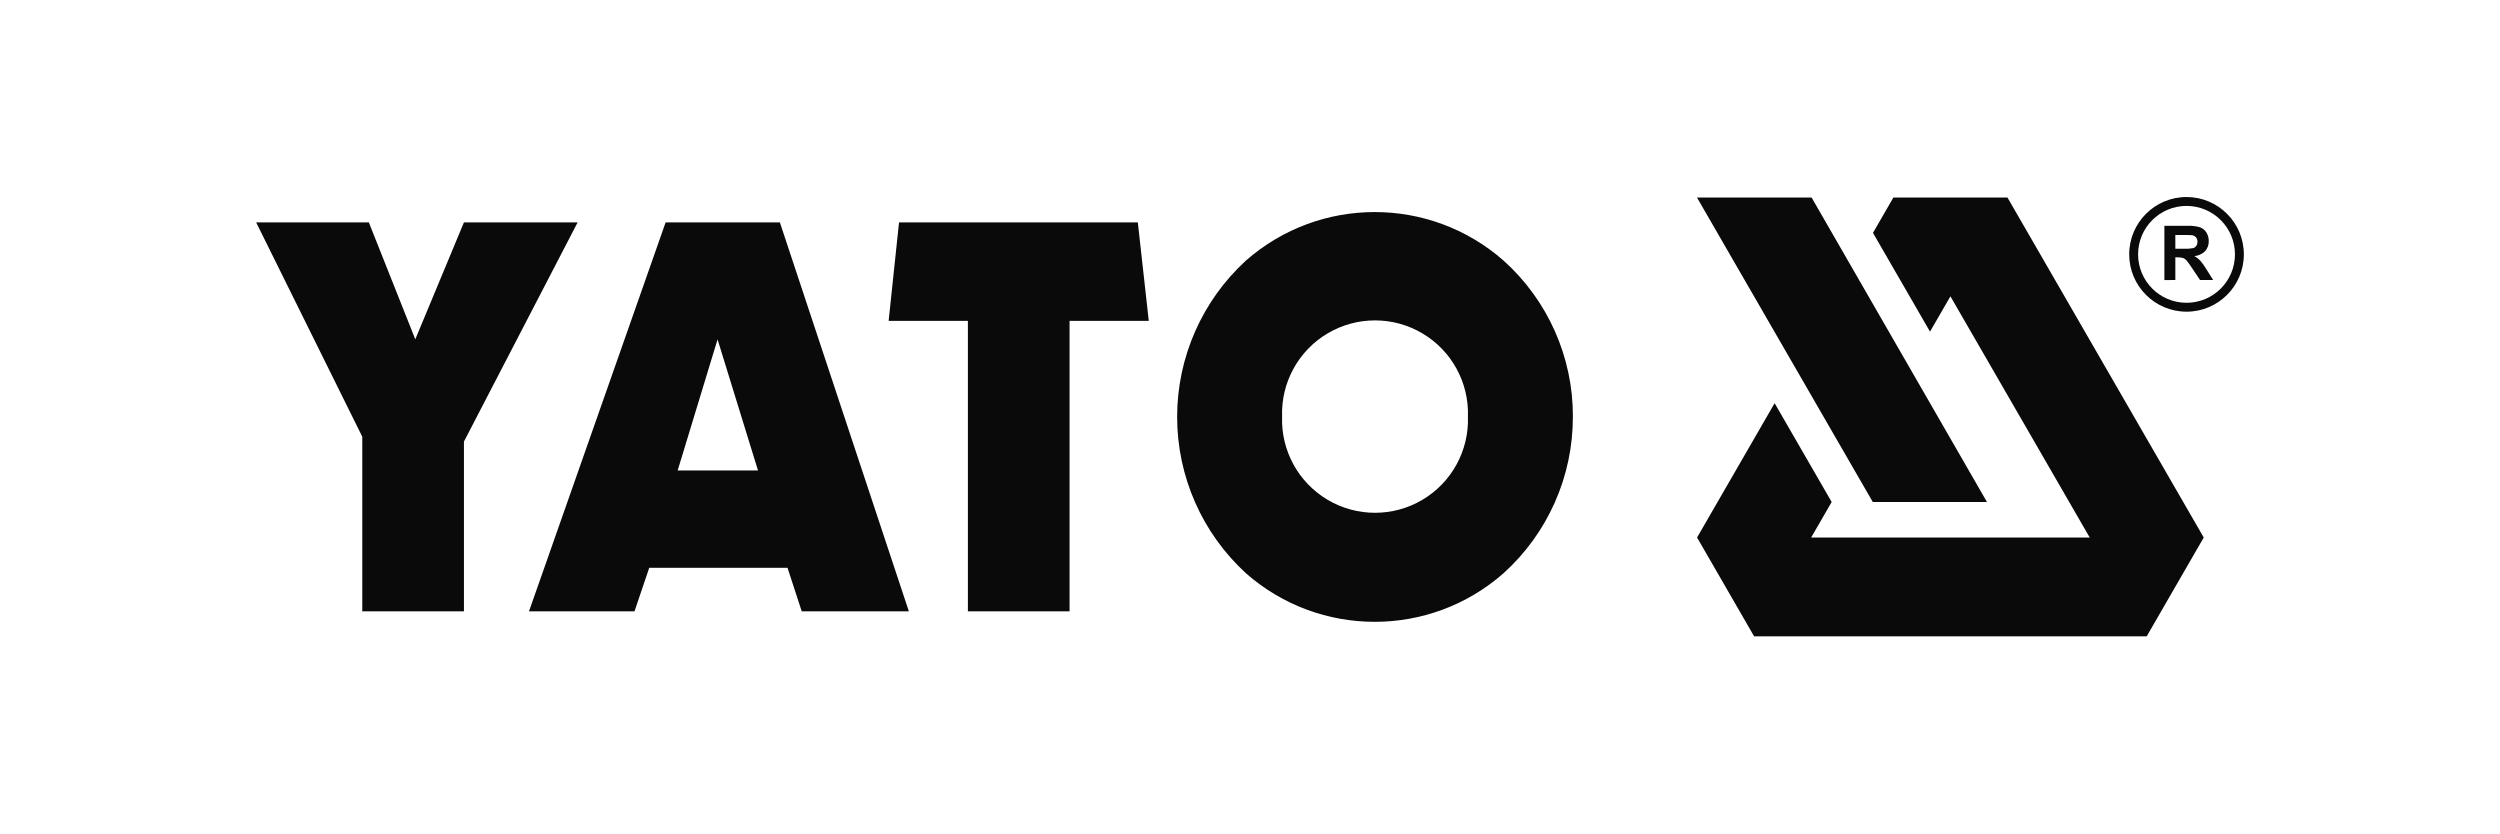
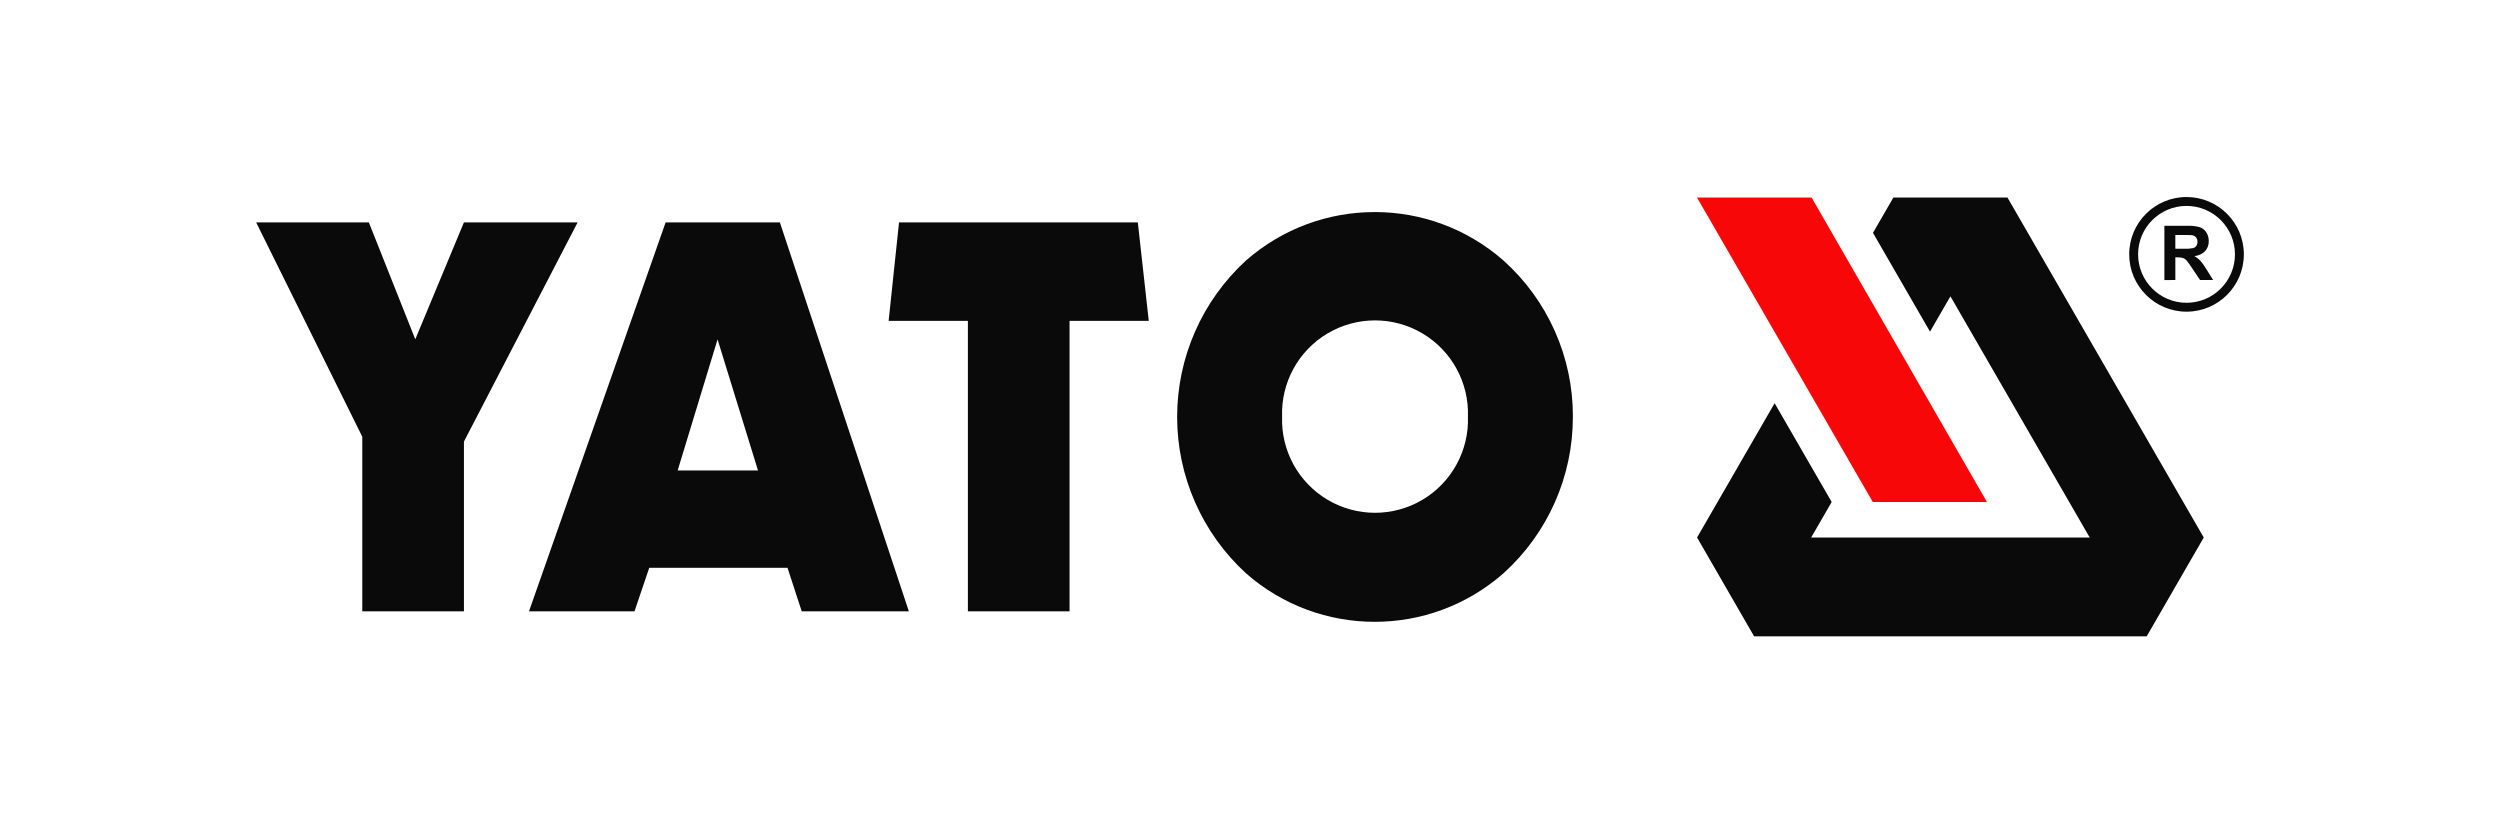
<svg xmlns="http://www.w3.org/2000/svg" width="402" height="134" viewBox="0 0 402 134">
  <defs>
    <clipPath id="clip-path">
      <rect id="Rectangle_1" width="402" height="134" transform="translate(390 202)" fill="#e3000f" stroke="#707070" stroke-width="1" />
    </clipPath>
  </defs>
  <g id="Mask_Group_1" transform="translate(-390 -202)" clip-path="url(#clip-path)">
    <g id="Group_20087" transform="translate(431.189 233.682)">
      <path id="Path_11998" d="M313.153,52.235l-12.47,21.6,9.17,15.886h63.132l9.172-15.886-31.564-54.67H332.251l-3.282,5.682,9.17,15.886,3.282-5.682,22.4,38.786H319.027l3.3-5.712Z" transform="translate(-68.983 -19.085)" fill="#0a0a0a" fill-rule="evenodd" />
-       <path id="Path_11999" d="M328.934,68.12,300.666,19.164h18.428l28.2,48.958Z" transform="translate(-68.98 -19.084)" fill="#0a0a0a" fill-rule="evenodd" />
+       <path id="Path_11999" d="M328.934,68.12,300.666,19.164h18.428l28.2,48.958Z" transform="translate(-68.98 -19.084)" fill="#f80708" fill-rule="evenodd" />
      <path id="Path_12000" d="M76.628,23.607H58.346l-7.822,18.8-7.47-18.8H24.934L42,58.073v28.08H58.346v-27.3ZM129.89,86.153,109.148,23.607H90.778L68.806,86.153H85.77l2.372-7h22.236l2.286,7ZM105.632,63.5H92.712l6.416-21.082Zm62.834-24.056-1.758-15.834h-38.4l-1.67,15.834h12.744V86.153H155.73V39.441Zm68.2,15.4A33.6,33.6,0,0,0,225.5,29.735a31.4,31.4,0,0,0-41.4,0,34.1,34.1,0,0,0,0,50.3,31.364,31.364,0,0,0,41.4,0,33.8,33.8,0,0,0,11.162-25.2m-16.874,0a14.95,14.95,0,1,1-29.882,0,14.95,14.95,0,1,1,29.882,0" transform="translate(-24.934 -19.529)" fill="#0a0a0a" fill-rule="evenodd" />
      <path id="Path_12001" d="M389.029,32.422V23.7h3.708a6.334,6.334,0,0,1,2.03.236,2,2,0,0,1,1.016.834,2.519,2.519,0,0,1,.38,1.374,2.336,2.336,0,0,1-.576,1.622,2.768,2.768,0,0,1-1.726.8,4.124,4.124,0,0,1,.944.734,10.047,10.047,0,0,1,1,1.416l1.066,1.7h-2.106l-1.274-1.9a12.7,12.7,0,0,0-.926-1.28,1.4,1.4,0,0,0-.53-.364,2.948,2.948,0,0,0-.888-.1h-.356v3.642Zm1.762-5.034h1.3a6.844,6.844,0,0,0,1.586-.106.956.956,0,0,0,.492-.37,1.143,1.143,0,0,0,.178-.654,1.044,1.044,0,0,0-.236-.71,1.08,1.08,0,0,0-.664-.342c-.142-.018-.57-.03-1.284-.03h-1.374Zm1.8-8.318a9.218,9.218,0,1,1-9.22,9.219,9.218,9.218,0,0,1,9.22-9.219m0,1.43a7.788,7.788,0,1,1-7.79,7.789,7.788,7.788,0,0,1,7.79-7.789" transform="translate(-82.185 -19.07)" fill="#0a0a0a" fill-rule="evenodd" />
    </g>
  </g>
</svg>
